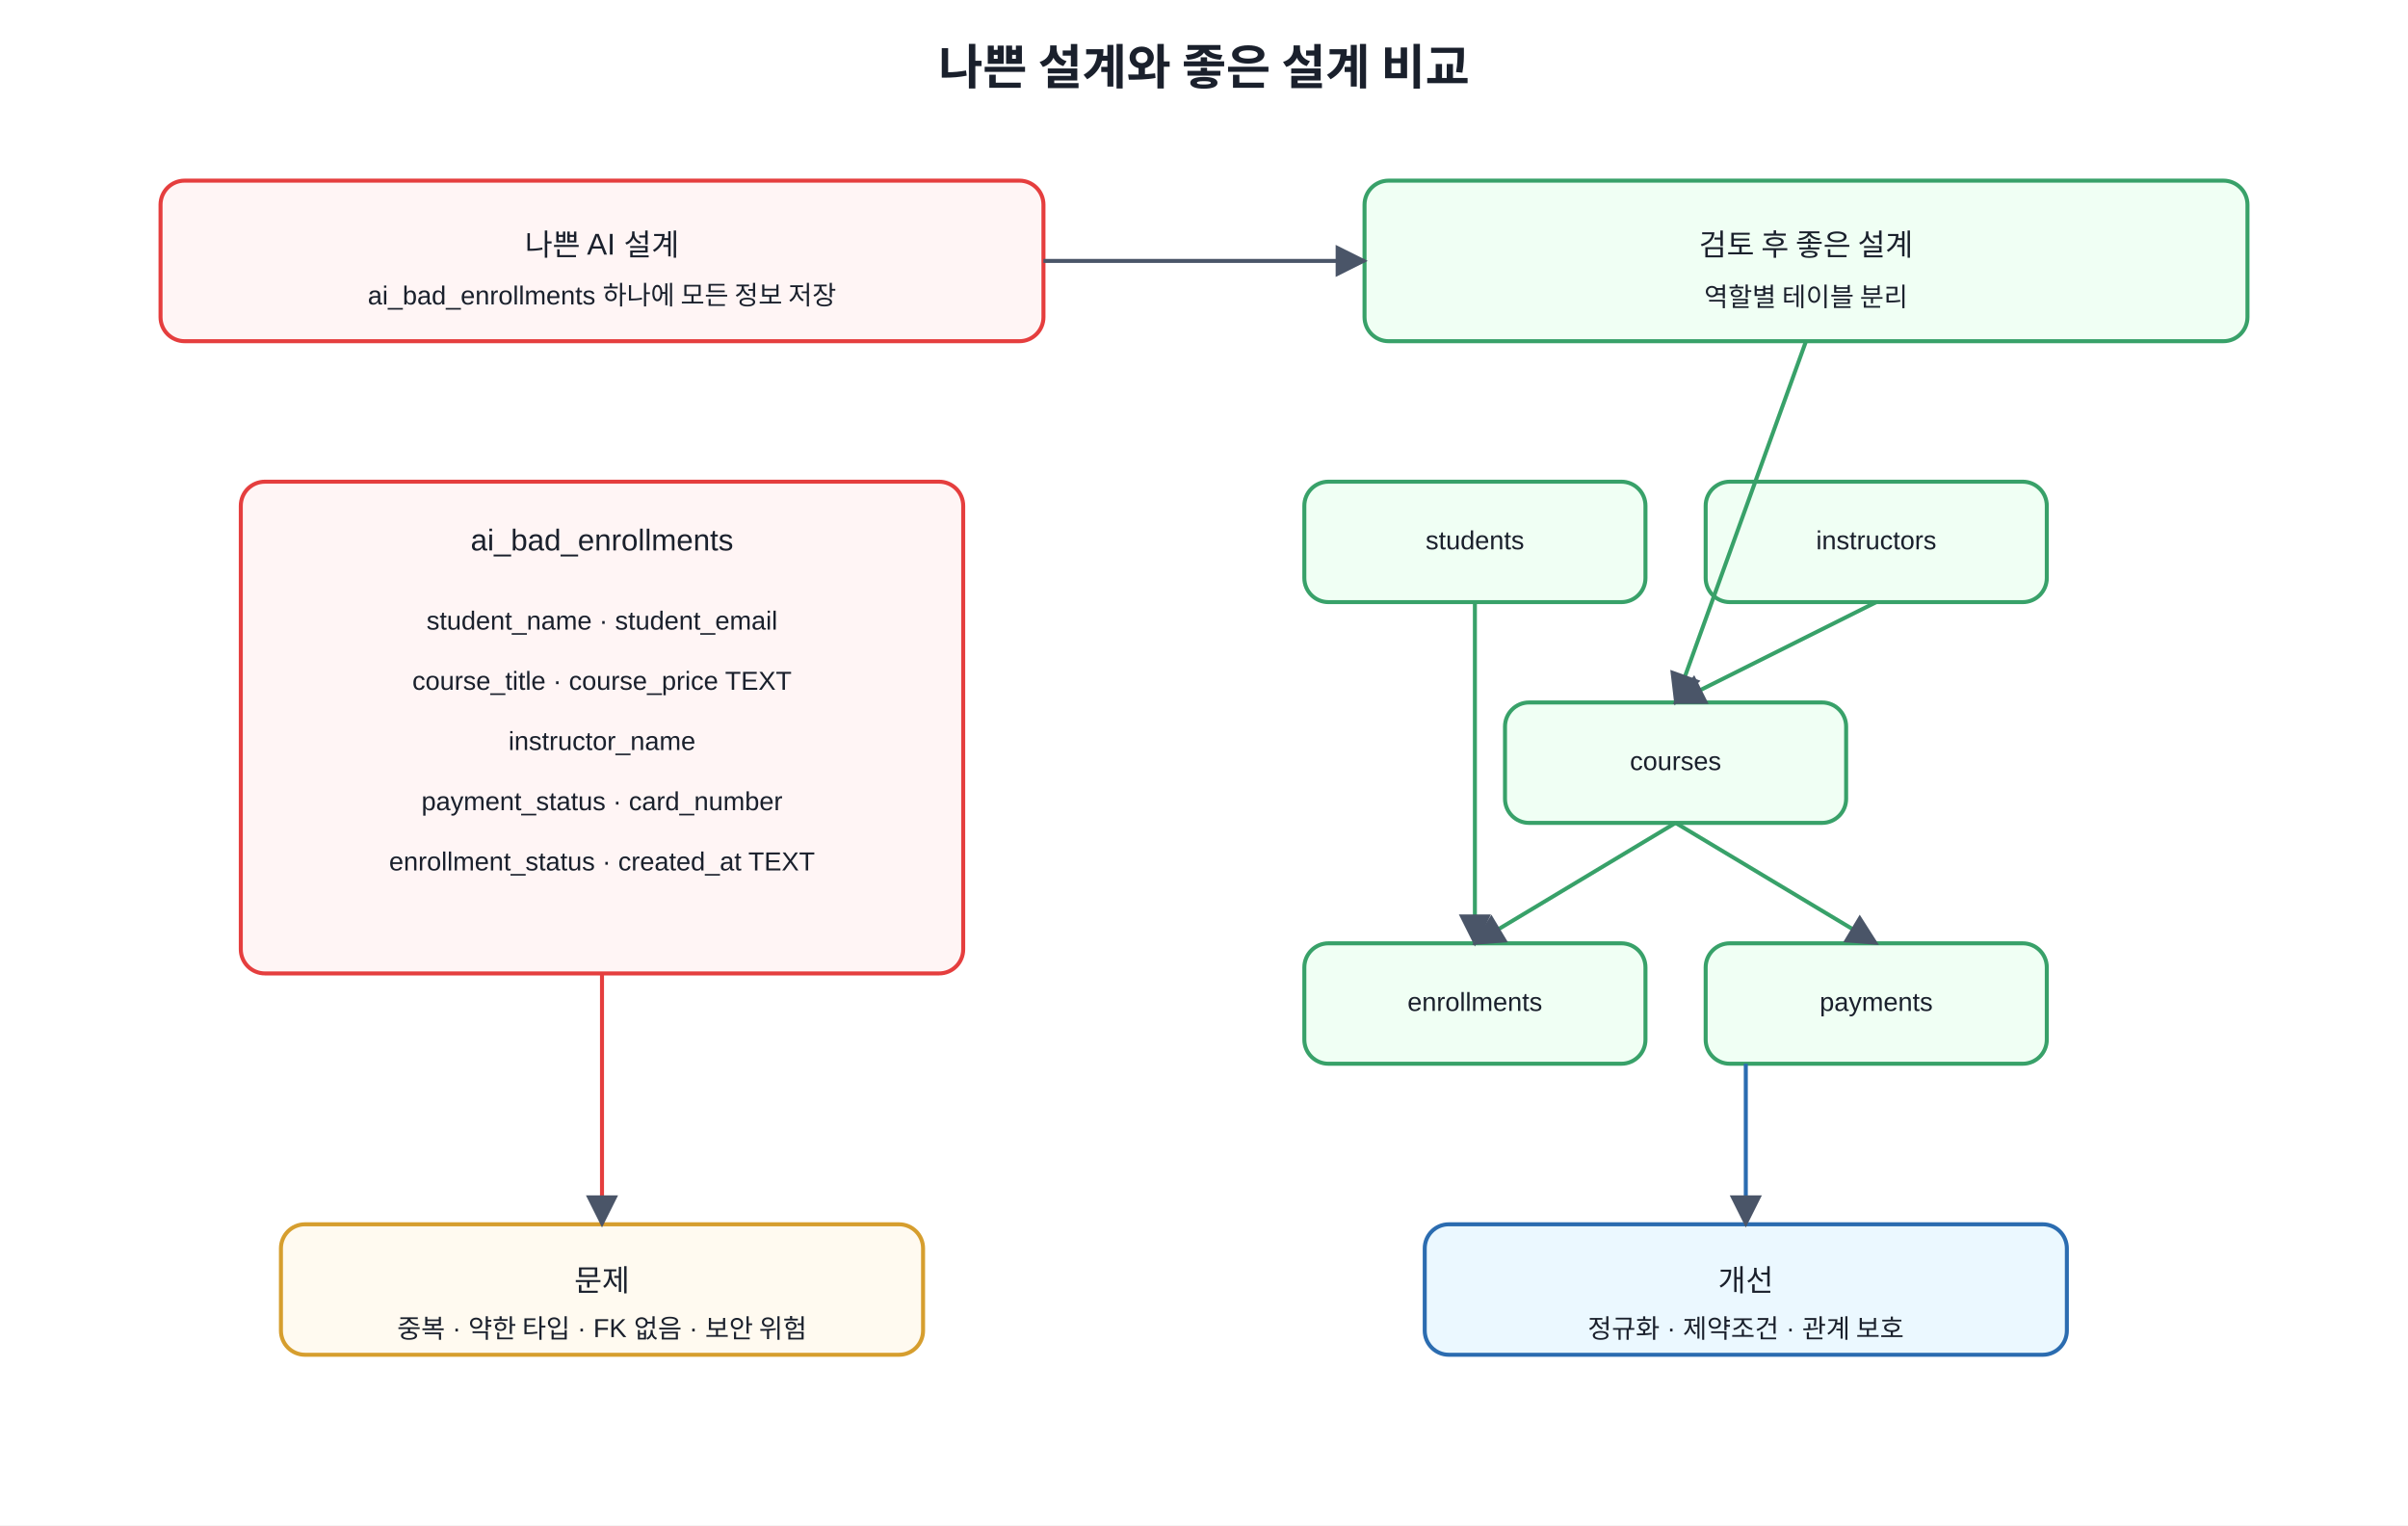
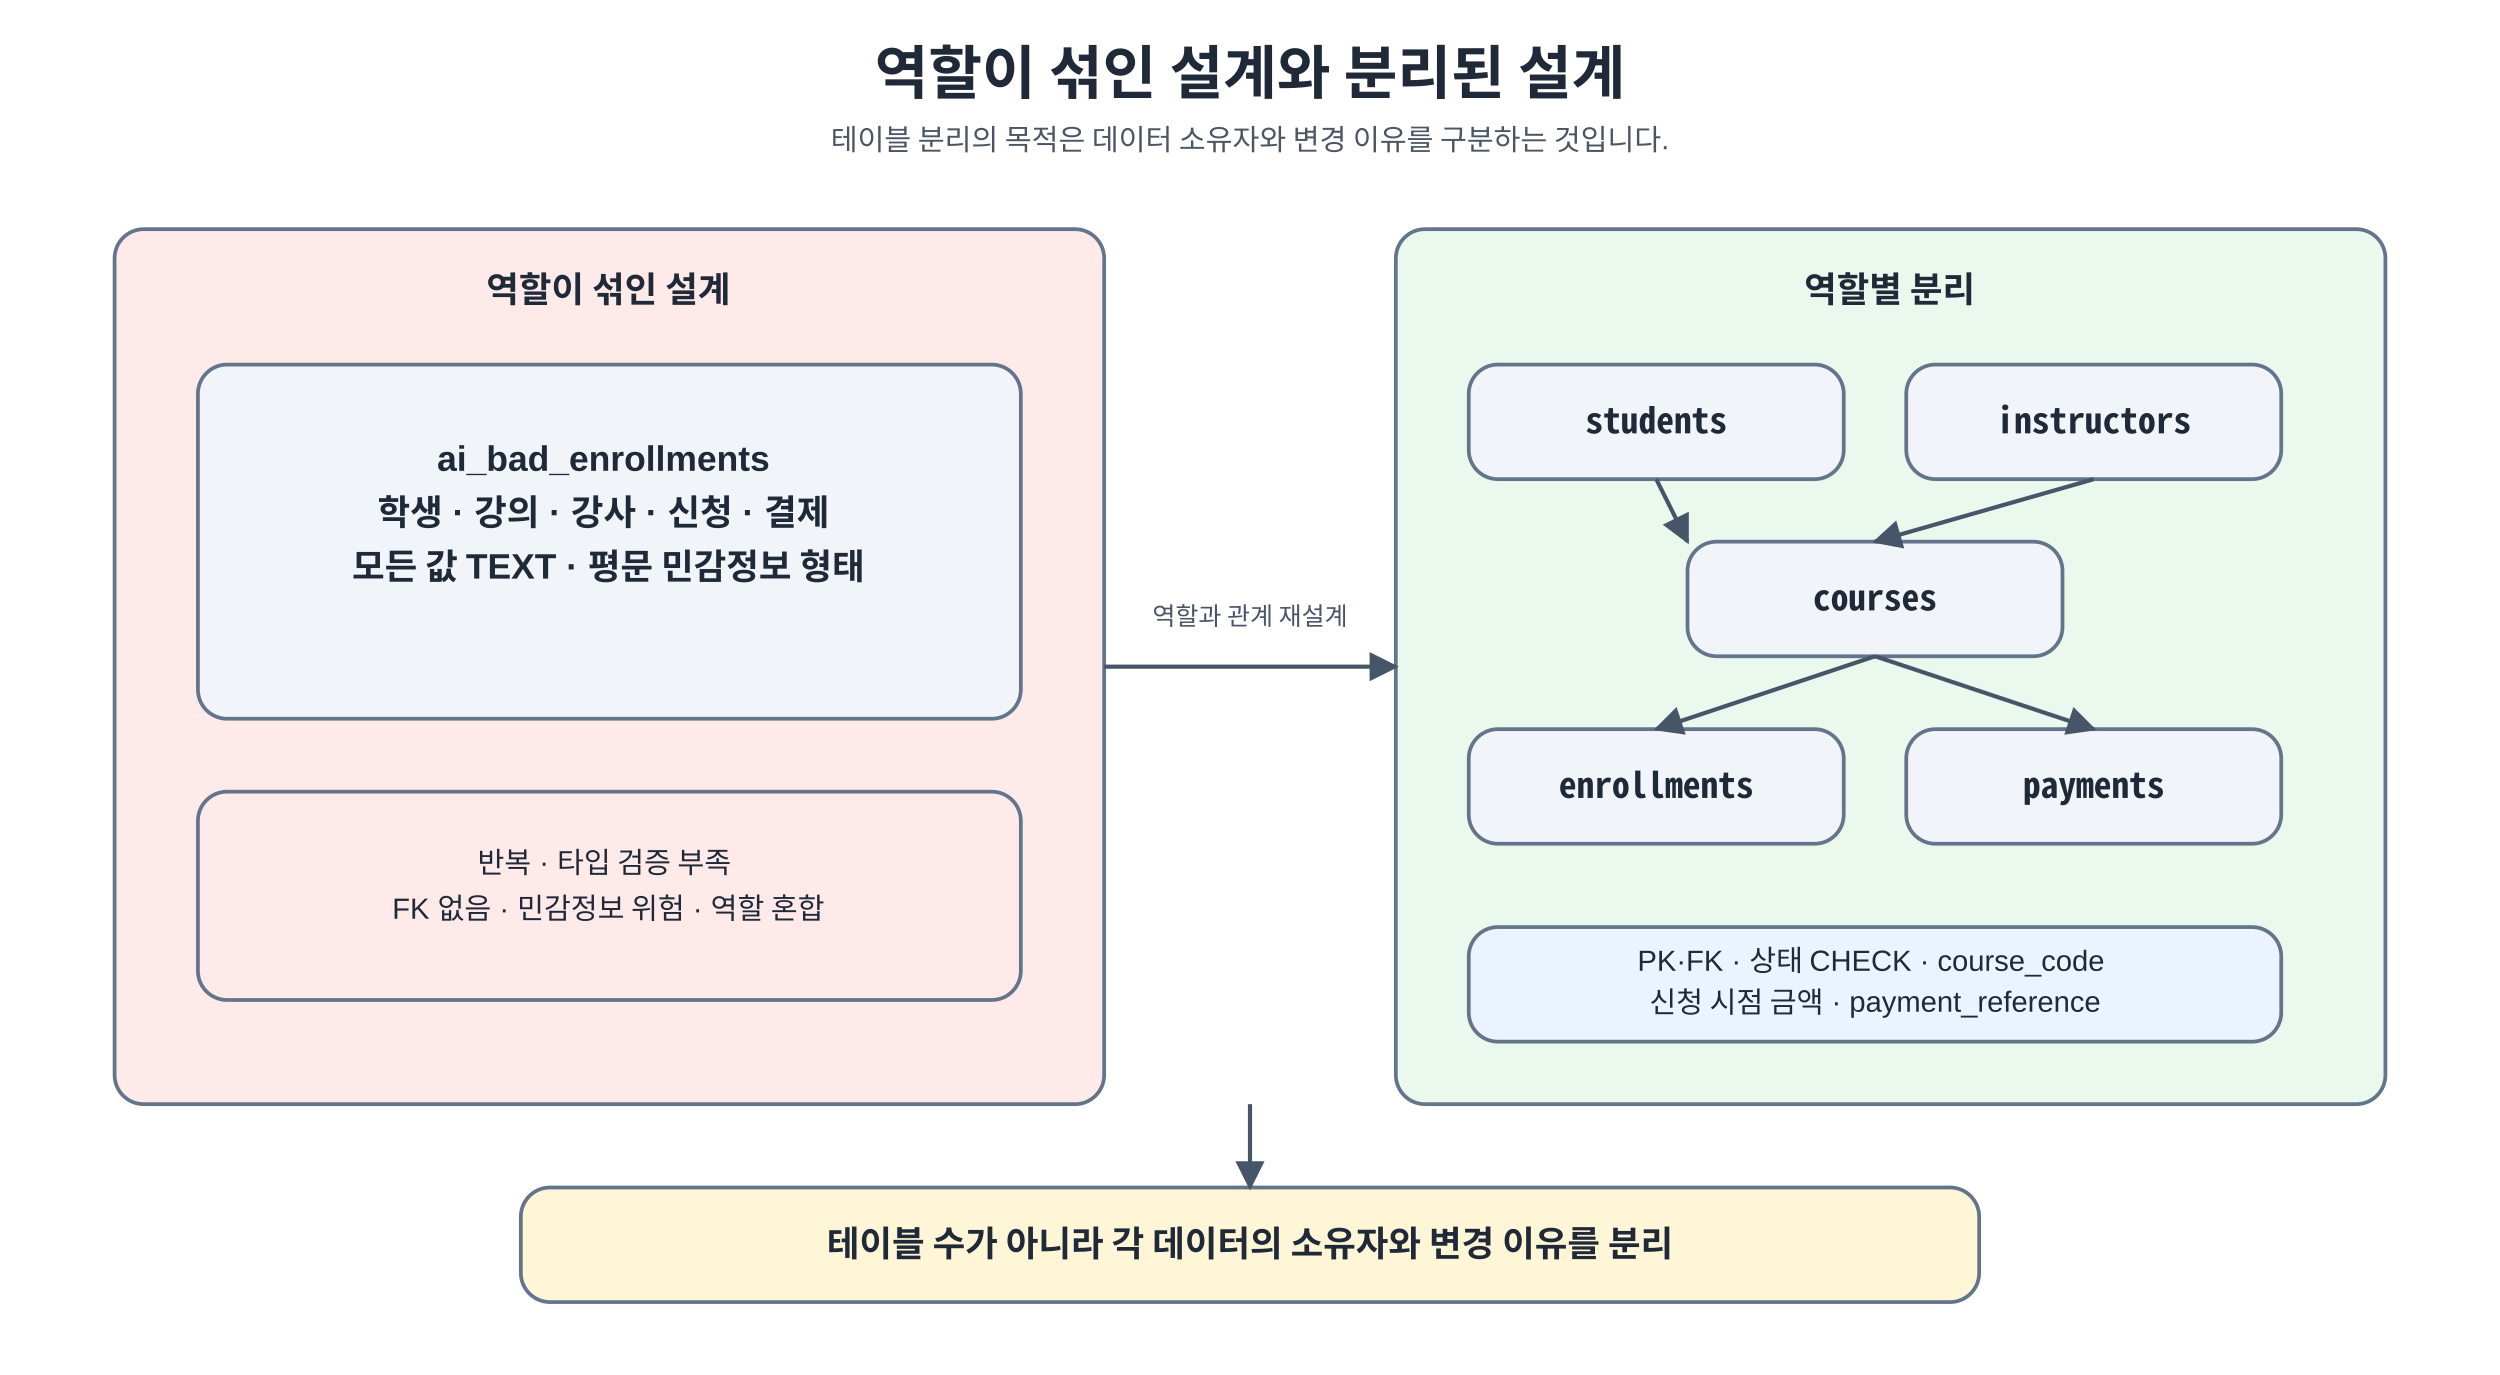
- <svg xmlns="http://www.w3.org/2000/svg" width="1200" height="760" viewBox="0 0 1200 760">
+ <svg xmlns="http://www.w3.org/2000/svg" width="100%" viewBox="0 0 1200 660" role="img" aria-labelledby="title desc" preserveAspectRatio="xMidYMid meet">
+   <style>
+     .ko { font-family: "NanumSquare", "Malgun Gothic", "Apple SD Gothic Neo", "Noto Sans KR", "UnDotum", Arial, sans-serif; fill: #1f2937; }
+     .mono { font-family: "Noto Sans Mono CJK KR", "NanumSquare", Consolas, D2Coding, "Courier New", monospace; fill: #1f2937; }
+     .title { font-size: 28px; font-weight: 700; }.subtitle { font-size: 14px; fill: #4b5563; }.head { font-size: 17px; font-weight: 700; }.body { font-size: 14px; }.small { font-size: 12px; fill: #475569; }
+     .box { stroke: #64748b; stroke-width: 1.8; rx: 14; ry: 14; }.req { fill: #eaf3ff; }.human { fill: #fff6d8; }.ok { fill: #eaf8ee; }.bad { fill: #ffeaea; }.meta { fill: #f1f5f9; }.line { stroke: #475569; stroke-width: 2; fill: none; }
+   </style>
  <defs>
-     <marker id="a" viewBox="0 0 10 10" refX="9" refY="5" markerWidth="8" markerHeight="8" orient="auto">
-       <path d="M0 0L10 5L0 10z" fill="#4a5568" />
+     <marker id="arrow" viewBox="0 0 10 10" refX="9" refY="5" markerWidth="7" markerHeight="7" orient="auto-start-reverse">
+       <path d="M 0 0 L 10 5 L 0 10 z" fill="#475569" />
    </marker>
-     <style>text{font-family:Malgun Gothic,Apple SD Gothic Neo,Noto Sans KR,Arial,sans-serif;fill:#1a202c}.t{font-size:24px;font-weight:700}.b{fill:#f7fafc;stroke:#4a5568;stroke-width:2;rx:12}.r{fill:#fff5f5;stroke:#e53e3e}.g{fill:#f0fff4;stroke:#38a169}.y{fill:#fffaf0;stroke:#d69e2e}.m{fill:#ebf8ff;stroke:#2b6cb0}.l{font-size:15px;text-anchor:middle;dominant-baseline:middle}.s{font-size:13px;text-anchor:middle;dominant-baseline:middle}</style>
  </defs>
-   <rect width="100%" height="100%" fill="white" />
-   <text x="600" y="42" text-anchor="middle" class="t">나쁜 설계와 좋은 설계 비교</text>
-   <rect x="80" y="90" width="440" height="80" class="b r" />
-   <text x="300" y="122" class="l">나쁜 AI 설계</text>
-   <text x="300" y="148" class="s">ai_bad_enrollments 하나에 모든 정보 저장</text>
-   <rect x="680" y="90" width="440" height="80" class="b g" />
-   <text x="900" y="122" class="l">검토 후 좋은 설계</text>
-   <text x="900" y="148" class="s">역할별 테이블 분리</text>
-   <rect x="120" y="240" width="360" height="245" class="b r" />
-   <text x="300" y="270" class="l">ai_bad_enrollments</text>
-   <text x="300" y="310" class="s">student_name · student_email</text>
-   <text x="300" y="340" class="s">course_title · course_price TEXT</text>
-   <text x="300" y="370" class="s">instructor_name</text>
-   <text x="300" y="400" class="s">payment_status · card_number</text>
-   <text x="300" y="430" class="s">enrollment_status · created_at TEXT</text>
-   <rect x="650" y="240" width="170" height="60" class="b g" />
-   <text x="735" y="270" class="s">students</text>
-   <rect x="850" y="240" width="170" height="60" class="b g" />
-   <text x="935" y="270" class="s">instructors</text>
-   <rect x="750" y="350" width="170" height="60" class="b g" />
-   <text x="835" y="380" class="s">courses</text>
-   <rect x="650" y="470" width="170" height="60" class="b g" />
-   <text x="735" y="500" class="s">enrollments</text>
-   <rect x="850" y="470" width="170" height="60" class="b g" />
-   <text x="935" y="500" class="s">payments</text>
-   <rect x="140" y="610" width="320" height="65" class="b y" />
-   <text x="300" y="638" class="l">문제</text>
-   <text x="300" y="662" class="s">중복 · 약한 타입 · FK 없음 · 보안 위험</text>
-   <rect x="710" y="610" width="320" height="65" class="b m" />
-   <text x="870" y="638" class="l">개선</text>
-   <text x="870" y="662" class="s">정규화 · 제약조건 · 관계 보호</text>
-   <line x1="520" y1="130" x2="680" y2="130" stroke="#4a5568" stroke-width="2" marker-end="url(#a)" />
-   <line x1="900" y1="170" x2="835" y2="350" stroke="#38a169" stroke-width="2" marker-end="url(#a)" />
-   <line x1="735" y1="300" x2="735" y2="470" stroke="#38a169" stroke-width="2" marker-end="url(#a)" />
-   <line x1="835" y1="410" x2="735" y2="470" stroke="#38a169" stroke-width="2" marker-end="url(#a)" />
-   <line x1="835" y1="410" x2="935" y2="470" stroke="#38a169" stroke-width="2" marker-end="url(#a)" />
-   <line x1="935" y1="300" x2="835" y2="350" stroke="#38a169" stroke-width="2" marker-end="url(#a)" />
-   <line x1="300" y1="485" x2="300" y2="610" stroke="#e53e3e" stroke-width="2" marker-end="url(#a)" />
-   <line x1="870" y1="530" x2="870" y2="610" stroke="#2b6cb0" stroke-width="2" marker-end="url(#a)" />
+   <rect x="0" y="0" width="1200" height="660" fill="#ffffff" />
+   <text x="600" y="45" text-anchor="middle" class="ko title">
+     <tspan x="600">역할이 섞인 설계와 분리된 설계</tspan>
+   </text>
+   <text x="600" y="72" text-anchor="middle" class="ko subtitle">
+     <tspan x="600">테이블 분리의 목적은 데이터 소유자와 변경 이유를 구분하는 것입니다.</tspan>
+   </text>
+   <rect x="55" y="110" width="475" height="420" class="box bad" />
+   <text x="292" y="145" text-anchor="middle" class="ko head">
+     <tspan x="292">역할이 섞인 설계</tspan>
+   </text>
+   <rect x="95" y="175" width="395" height="170" class="box meta" />
+   <text x="292" y="226" text-anchor="middle" class="ko head">
+     <tspan x="292">ai_bad_enrollments</tspan>
+     <tspan x="292" dy="26">학생 · 강의 · 강사 · 신청 · 결제</tspan>
+     <tspan x="292" dy="26">모든 값 TEXT · 평문 민감정보 형태</tspan>
+   </text>
+   <rect x="95" y="380" width="395" height="100" class="box bad" />
+   <text x="292" y="419" text-anchor="middle" class="ko body">
+     <tspan x="292">반복 · 타입 검증 부족</tspan>
+     <tspan x="292" dy="22">FK 없음 · 민감정보 위험 · 역할 혼합</tspan>
+   </text>
+   <rect x="670" y="110" width="475" height="420" class="box ok" />
+   <text x="907" y="145" text-anchor="middle" class="ko head">
+     <tspan x="907">역할별 분리</tspan>
+   </text>
+   <rect x="705" y="175" width="180" height="55" class="box meta" />
+   <text x="795" y="208" text-anchor="middle" class="mono head">
+     <tspan x="795">students</tspan>
+   </text>
+   <rect x="915" y="175" width="180" height="55" class="box meta" />
+   <text x="1005" y="208" text-anchor="middle" class="mono head">
+     <tspan x="1005">instructors</tspan>
+   </text>
+   <rect x="810" y="260" width="180" height="55" class="box meta" />
+   <text x="900" y="293" text-anchor="middle" class="mono head">
+     <tspan x="900">courses</tspan>
+   </text>
+   <rect x="705" y="350" width="180" height="55" class="box meta" />
+   <text x="795" y="383" text-anchor="middle" class="mono head">
+     <tspan x="795">enrollments</tspan>
+   </text>
+   <rect x="915" y="350" width="180" height="55" class="box meta" />
+   <text x="1005" y="383" text-anchor="middle" class="mono head">
+     <tspan x="1005">payments</tspan>
+   </text>
+   <line x1="795" y1="230" x2="810" y2="260" class="line" marker-end="url(#arrow)" />
+   <line x1="1005" y1="230" x2="900" y2="260" class="line" marker-end="url(#arrow)" />
+   <line x1="900" y1="315" x2="795" y2="350" class="line" marker-end="url(#arrow)" />
+   <line x1="900" y1="315" x2="1005" y2="350" class="line" marker-end="url(#arrow)" />
+   <rect x="705" y="445" width="390" height="55" class="box req" />
+   <text x="900" y="466" text-anchor="middle" class="ko body">
+     <tspan x="900">PK·FK · 상태 CHECK · course_code</tspan>
+     <tspan x="900" dy="20">신청 시점 금액 · payment_reference</tspan>
+   </text>
+   <line x1="530" y1="320" x2="670" y2="320" class="line" marker-end="url(#arrow)" />
+   <text x="600" y="300" text-anchor="middle" class="ko small">
+     <tspan x="600">역할과 관계 재설계</tspan>
+   </text>
+   <rect x="250" y="570" width="700" height="55" class="box human" />
+   <text x="600" y="603" text-anchor="middle" class="ko head">
+     <tspan x="600">테이블 수가 아니라 각 데이터의 소유자와 변경 이유를 분리</tspan>
+   </text>
+   <line x1="600" y1="530" x2="600" y2="570" class="line" marker-end="url(#arrow)" />
</svg>
